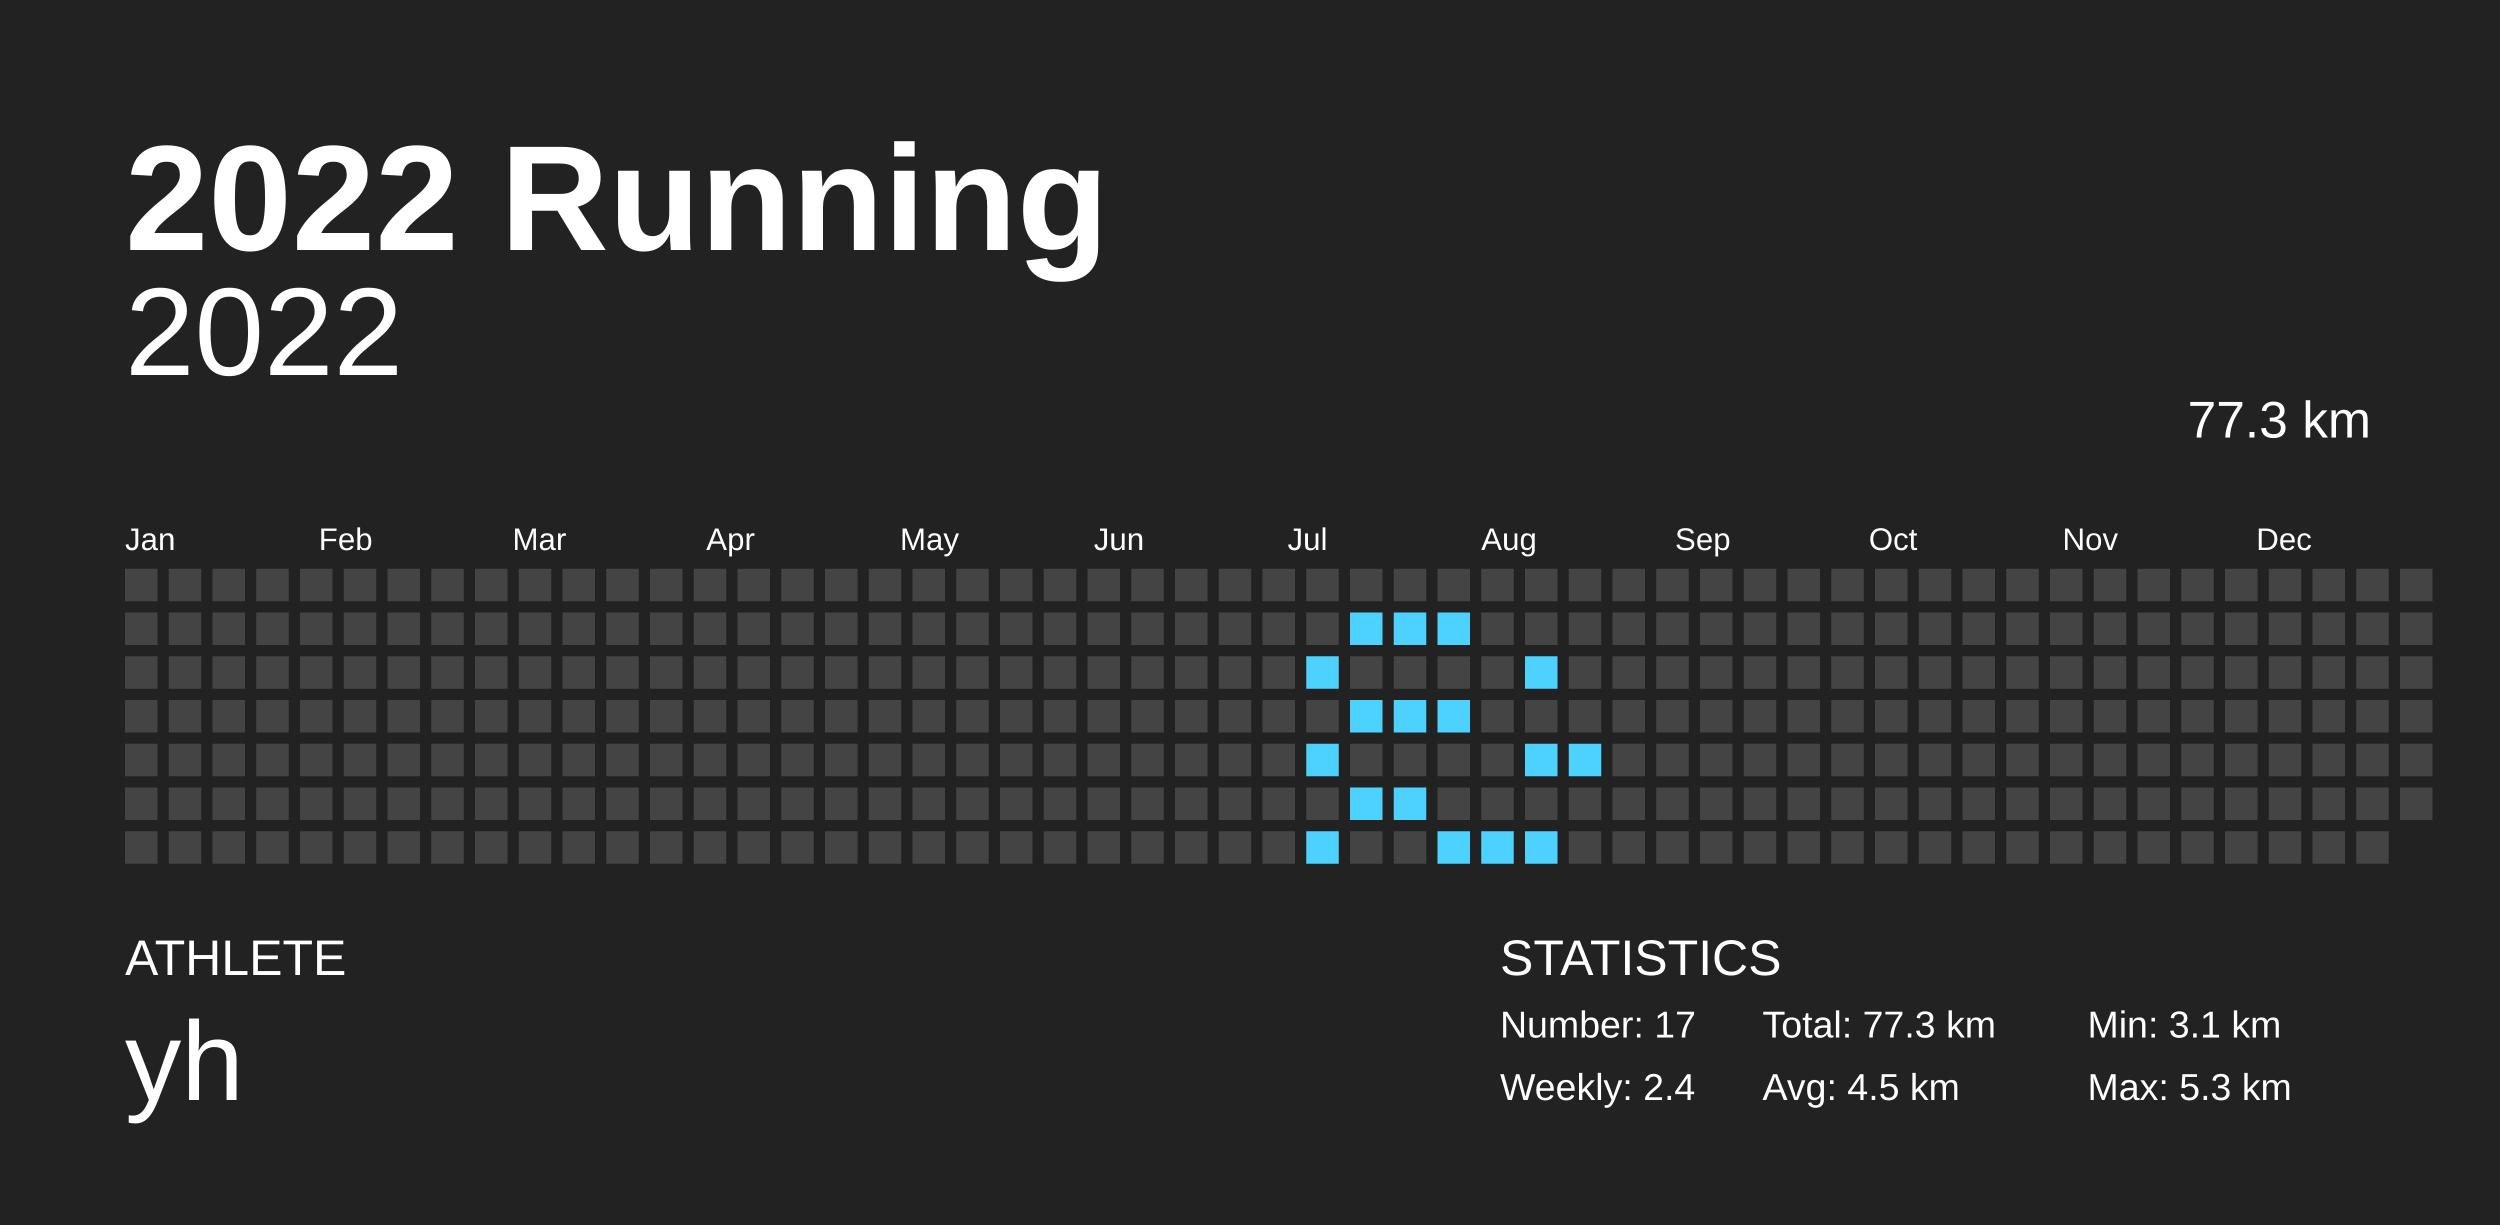
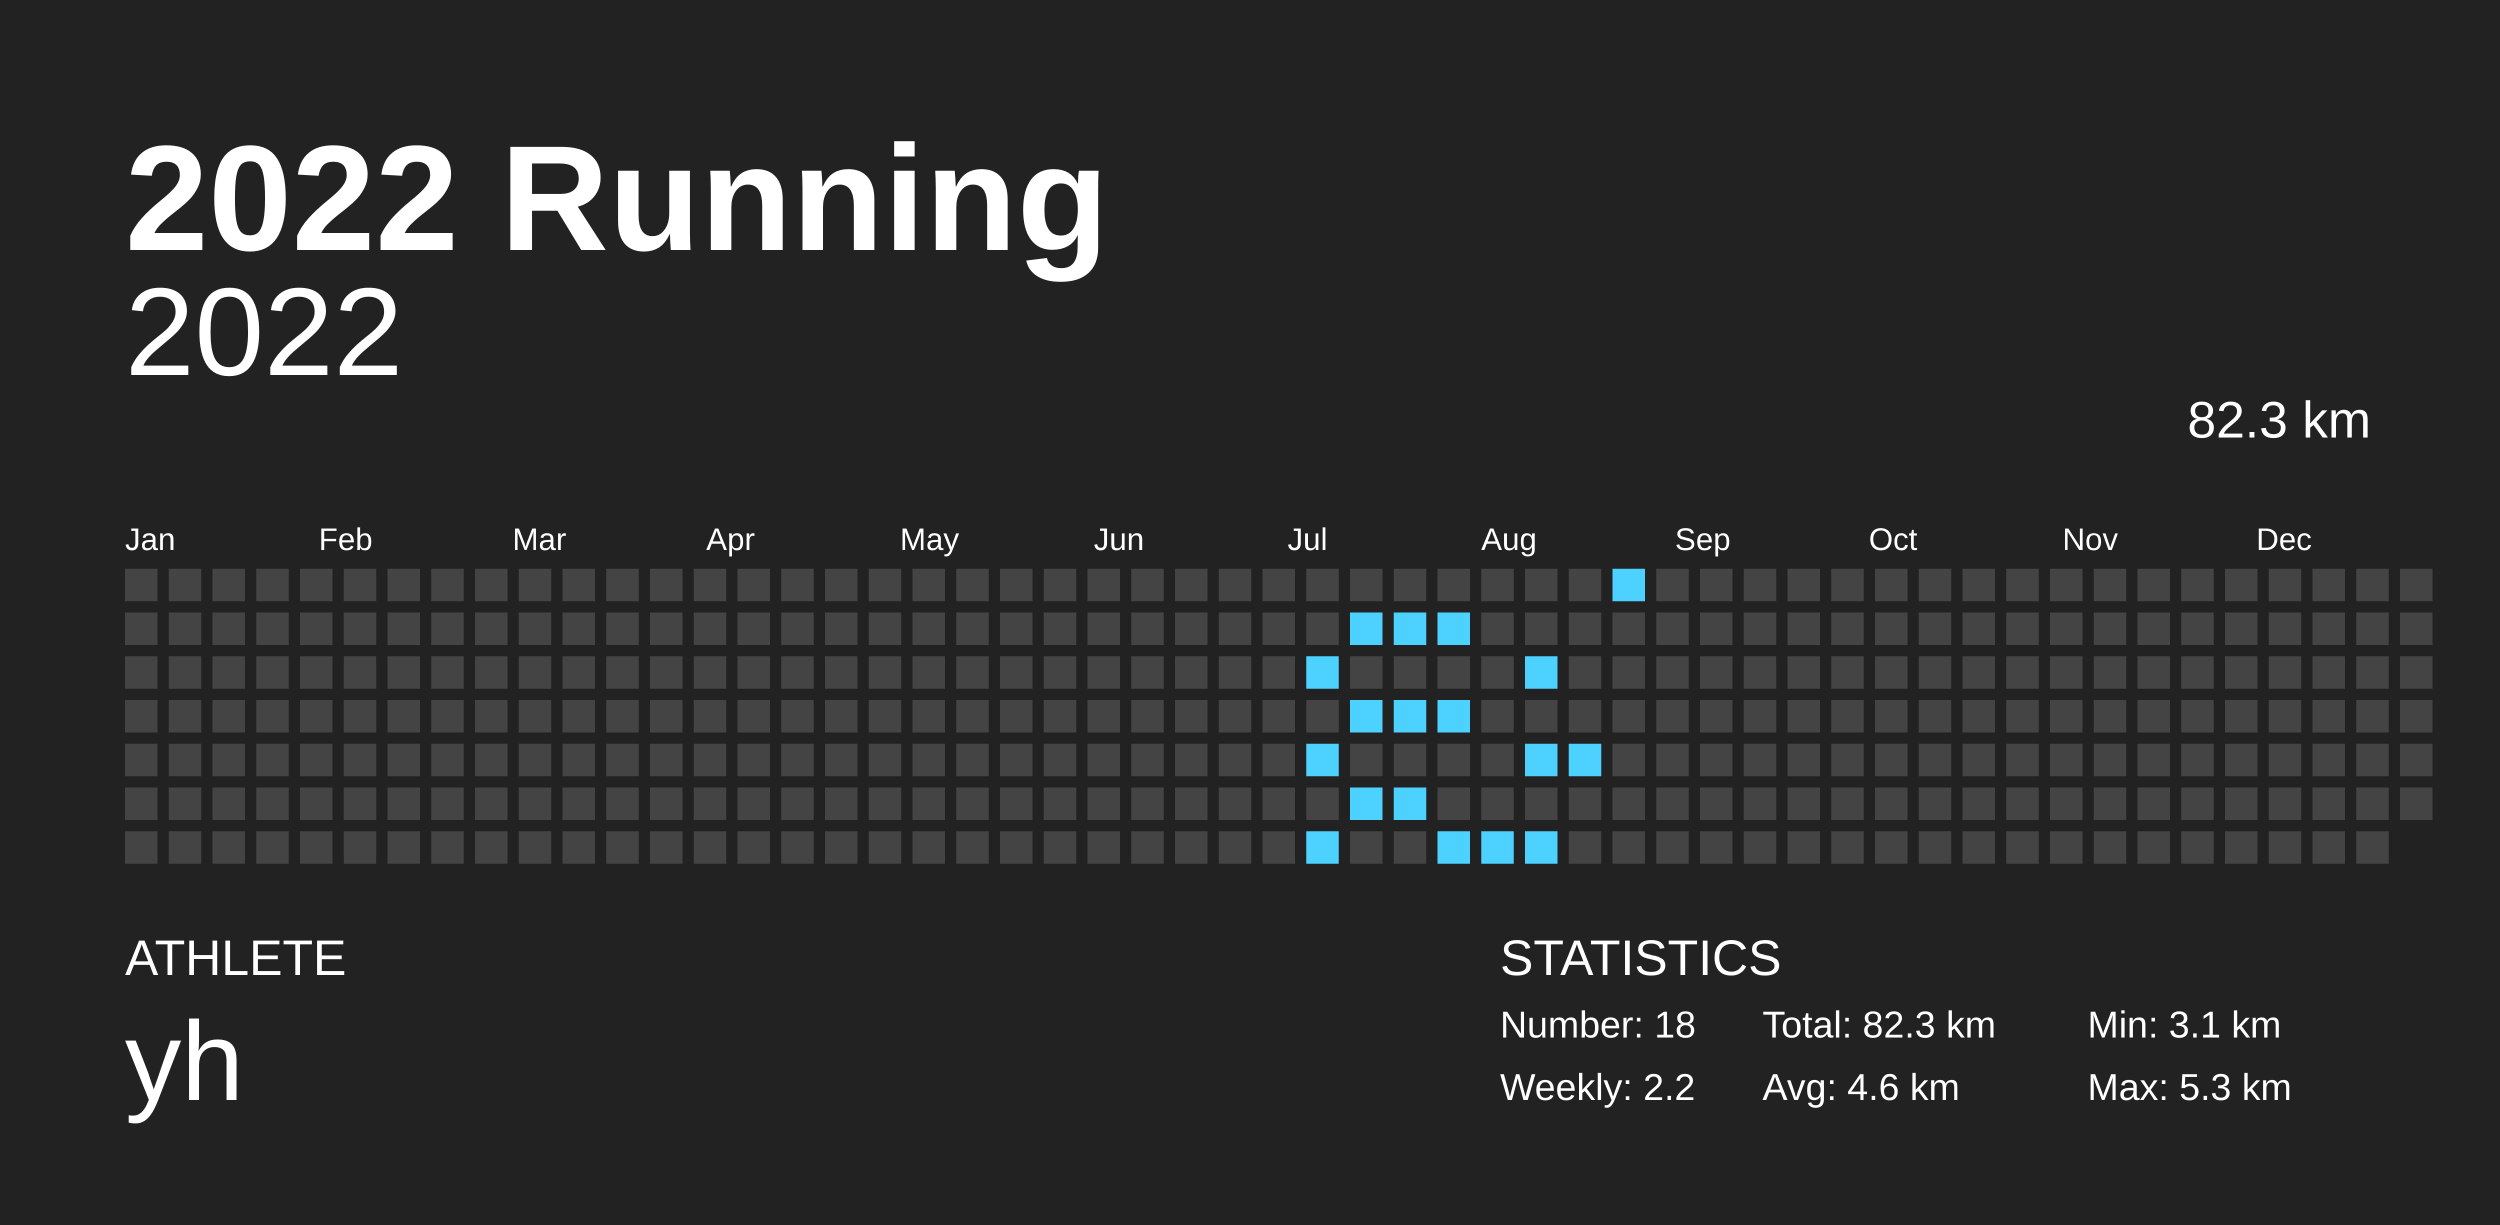
<svg xmlns="http://www.w3.org/2000/svg" baseProfile="full" height="98mm" version="1.1" viewBox="0,0,200,98" width="200mm">
  <defs />
  <rect fill="#222222" height="98" width="200" x="0" y="0" />
  <text fill="#FFFFFF" style="font-size:12px; font-family:Arial; font-weight:bold;" x="10" y="20">2022 Running</text>
  <text fill="#FFFFFF" style="font-size:4px; font-family:Arial" x="10" y="78">ATHLETE</text>
  <text fill="#FFFFFF" style="font-size:9px; font-family:Arial" x="10" y="88">yh</text>
  <text fill="#FFFFFF" style="font-size:4px; font-family:Arial" x="120" y="78">STATISTICS</text>
-   <text fill="#FFFFFF" style="font-size:3px; font-family:Arial" x="120" y="83">Number: 17</text>
-   <text fill="#FFFFFF" style="font-size:3px; font-family:Arial" x="120" y="88">Weekly: 2.4</text>
-   <text fill="#FFFFFF" style="font-size:3px; font-family:Arial" x="141" y="83">Total: 77.3 km</text>
-   <text fill="#FFFFFF" style="font-size:3px; font-family:Arial" x="141" y="88">Avg: 4.5 km</text>
+   <text fill="#FFFFFF" style="font-size:3px; font-family:Arial" x="120" y="83">Number: 18</text>
+   <text fill="#FFFFFF" style="font-size:3px; font-family:Arial" x="120" y="88">Weekly: 2.2</text>
+   <text fill="#FFFFFF" style="font-size:3px; font-family:Arial" x="141" y="83">Total: 82.3 km</text>
+   <text fill="#FFFFFF" style="font-size:3px; font-family:Arial" x="141" y="88">Avg: 4.6 km</text>
  <text fill="#FFFFFF" style="font-size:3px; font-family:Arial" x="167" y="83">Min: 3.1 km</text>
  <text fill="#FFFFFF" style="font-size:3px; font-family:Arial" x="167" y="88">Max: 5.3 km</text>
  <text alignment-baseline="hanging" fill="#FFFFFF" style="font-size:10.0px; font-family:Arial;" x="10" y="30">2022</text>
-   <text alignment-baseline="hanging" fill="#FFFFFF" style="font-size:4.125px; font-family:Arial;" x="175" y="35">77.3 km</text>
+   <text alignment-baseline="hanging" fill="#FFFFFF" style="font-size:4.125px; font-family:Arial;" x="175" y="35">82.3 km</text>
  <text fill="#FFFFFF" style="font-size:2.5px; font-family:Arial" x="10.0" y="44">Jan</text>
  <text fill="#FFFFFF" style="font-size:2.5px; font-family:Arial" x="25.5" y="44">Feb</text>
  <text fill="#FFFFFF" style="font-size:2.5px; font-family:Arial" x="41.0" y="44">Mar</text>
  <text fill="#FFFFFF" style="font-size:2.5px; font-family:Arial" x="56.5" y="44">Apr</text>
  <text fill="#FFFFFF" style="font-size:2.5px; font-family:Arial" x="72.0" y="44">May</text>
  <text fill="#FFFFFF" style="font-size:2.5px; font-family:Arial" x="87.5" y="44">Jun</text>
  <text fill="#FFFFFF" style="font-size:2.5px; font-family:Arial" x="103.0" y="44">Jul</text>
  <text fill="#FFFFFF" style="font-size:2.5px; font-family:Arial" x="118.5" y="44">Aug</text>
  <text fill="#FFFFFF" style="font-size:2.5px; font-family:Arial" x="134.0" y="44">Sep</text>
  <text fill="#FFFFFF" style="font-size:2.5px; font-family:Arial" x="149.5" y="44">Oct</text>
  <text fill="#FFFFFF" style="font-size:2.5px; font-family:Arial" x="165.0" y="44">Nov</text>
  <text fill="#FFFFFF" style="font-size:2.5px; font-family:Arial" x="180.5" y="44">Dec</text>
  <rect fill="#444444" height="2.6" width="2.6" x="10.0" y="45.5" />
  <rect fill="#444444" height="2.6" width="2.6" x="10.0" y="49.0" />
  <rect fill="#444444" height="2.6" width="2.6" x="10.0" y="52.5" />
  <rect fill="#444444" height="2.6" width="2.6" x="10.0" y="56.0" />
  <rect fill="#444444" height="2.6" width="2.6" x="10.0" y="59.5" />
  <rect fill="#444444" height="2.6" width="2.6" x="10.0" y="63.0" />
  <rect fill="#444444" height="2.6" width="2.6" x="10.0" y="66.5" />
  <rect fill="#444444" height="2.6" width="2.6" x="13.5" y="45.5" />
  <rect fill="#444444" height="2.6" width="2.6" x="13.5" y="49.0" />
  <rect fill="#444444" height="2.6" width="2.6" x="13.5" y="52.5" />
  <rect fill="#444444" height="2.6" width="2.6" x="13.5" y="56.0" />
  <rect fill="#444444" height="2.6" width="2.6" x="13.5" y="59.5" />
  <rect fill="#444444" height="2.6" width="2.6" x="13.5" y="63.0" />
  <rect fill="#444444" height="2.6" width="2.6" x="13.5" y="66.5" />
  <rect fill="#444444" height="2.6" width="2.6" x="17.0" y="45.5" />
  <rect fill="#444444" height="2.6" width="2.6" x="17.0" y="49.0" />
  <rect fill="#444444" height="2.6" width="2.6" x="17.0" y="52.5" />
  <rect fill="#444444" height="2.6" width="2.6" x="17.0" y="56.0" />
  <rect fill="#444444" height="2.6" width="2.6" x="17.0" y="59.5" />
  <rect fill="#444444" height="2.6" width="2.6" x="17.0" y="63.0" />
  <rect fill="#444444" height="2.6" width="2.6" x="17.0" y="66.5" />
  <rect fill="#444444" height="2.6" width="2.6" x="20.5" y="45.5" />
  <rect fill="#444444" height="2.6" width="2.6" x="20.5" y="49.0" />
  <rect fill="#444444" height="2.6" width="2.6" x="20.5" y="52.5" />
  <rect fill="#444444" height="2.6" width="2.6" x="20.5" y="56.0" />
  <rect fill="#444444" height="2.6" width="2.6" x="20.5" y="59.5" />
  <rect fill="#444444" height="2.6" width="2.6" x="20.5" y="63.0" />
  <rect fill="#444444" height="2.6" width="2.6" x="20.5" y="66.5" />
  <rect fill="#444444" height="2.6" width="2.6" x="24.0" y="45.5" />
  <rect fill="#444444" height="2.6" width="2.6" x="24.0" y="49.0" />
  <rect fill="#444444" height="2.6" width="2.6" x="24.0" y="52.5" />
  <rect fill="#444444" height="2.6" width="2.6" x="24.0" y="56.0" />
  <rect fill="#444444" height="2.6" width="2.6" x="24.0" y="59.5" />
  <rect fill="#444444" height="2.6" width="2.6" x="24.0" y="63.0" />
  <rect fill="#444444" height="2.6" width="2.6" x="24.0" y="66.5" />
  <rect fill="#444444" height="2.6" width="2.6" x="27.5" y="45.5" />
  <rect fill="#444444" height="2.6" width="2.6" x="27.5" y="49.0" />
  <rect fill="#444444" height="2.6" width="2.6" x="27.5" y="52.5" />
  <rect fill="#444444" height="2.6" width="2.6" x="27.5" y="56.0" />
  <rect fill="#444444" height="2.6" width="2.6" x="27.5" y="59.5" />
  <rect fill="#444444" height="2.6" width="2.6" x="27.5" y="63.0" />
  <rect fill="#444444" height="2.6" width="2.6" x="27.5" y="66.5" />
  <rect fill="#444444" height="2.6" width="2.6" x="31.0" y="45.5" />
  <rect fill="#444444" height="2.6" width="2.6" x="31.0" y="49.0" />
  <rect fill="#444444" height="2.6" width="2.6" x="31.0" y="52.5" />
  <rect fill="#444444" height="2.6" width="2.6" x="31.0" y="56.0" />
  <rect fill="#444444" height="2.6" width="2.6" x="31.0" y="59.5" />
  <rect fill="#444444" height="2.6" width="2.6" x="31.0" y="63.0" />
  <rect fill="#444444" height="2.6" width="2.6" x="31.0" y="66.5" />
  <rect fill="#444444" height="2.6" width="2.6" x="34.5" y="45.5" />
  <rect fill="#444444" height="2.6" width="2.6" x="34.5" y="49.0" />
  <rect fill="#444444" height="2.6" width="2.6" x="34.5" y="52.5" />
  <rect fill="#444444" height="2.6" width="2.6" x="34.5" y="56.0" />
  <rect fill="#444444" height="2.6" width="2.6" x="34.5" y="59.5" />
  <rect fill="#444444" height="2.6" width="2.6" x="34.5" y="63.0" />
  <rect fill="#444444" height="2.6" width="2.6" x="34.5" y="66.5" />
  <rect fill="#444444" height="2.6" width="2.6" x="38.0" y="45.5" />
  <rect fill="#444444" height="2.6" width="2.6" x="38.0" y="49.0" />
  <rect fill="#444444" height="2.6" width="2.6" x="38.0" y="52.5" />
  <rect fill="#444444" height="2.6" width="2.6" x="38.0" y="56.0" />
  <rect fill="#444444" height="2.6" width="2.6" x="38.0" y="59.5" />
  <rect fill="#444444" height="2.6" width="2.6" x="38.0" y="63.0" />
  <rect fill="#444444" height="2.6" width="2.6" x="38.0" y="66.5" />
  <rect fill="#444444" height="2.6" width="2.6" x="41.5" y="45.5" />
  <rect fill="#444444" height="2.6" width="2.6" x="41.5" y="49.0" />
  <rect fill="#444444" height="2.6" width="2.6" x="41.5" y="52.5" />
  <rect fill="#444444" height="2.6" width="2.6" x="41.5" y="56.0" />
  <rect fill="#444444" height="2.6" width="2.6" x="41.5" y="59.5" />
  <rect fill="#444444" height="2.6" width="2.6" x="41.5" y="63.0" />
  <rect fill="#444444" height="2.6" width="2.6" x="41.5" y="66.5" />
  <rect fill="#444444" height="2.6" width="2.6" x="45.0" y="45.5" />
  <rect fill="#444444" height="2.6" width="2.6" x="45.0" y="49.0" />
  <rect fill="#444444" height="2.6" width="2.6" x="45.0" y="52.5" />
  <rect fill="#444444" height="2.6" width="2.6" x="45.0" y="56.0" />
  <rect fill="#444444" height="2.6" width="2.6" x="45.0" y="59.5" />
  <rect fill="#444444" height="2.6" width="2.6" x="45.0" y="63.0" />
  <rect fill="#444444" height="2.6" width="2.6" x="45.0" y="66.5" />
  <rect fill="#444444" height="2.6" width="2.6" x="48.5" y="45.5" />
  <rect fill="#444444" height="2.6" width="2.6" x="48.5" y="49.0" />
  <rect fill="#444444" height="2.6" width="2.6" x="48.5" y="52.5" />
  <rect fill="#444444" height="2.6" width="2.6" x="48.5" y="56.0" />
  <rect fill="#444444" height="2.6" width="2.6" x="48.5" y="59.5" />
  <rect fill="#444444" height="2.6" width="2.6" x="48.5" y="63.0" />
  <rect fill="#444444" height="2.6" width="2.6" x="48.5" y="66.5" />
  <rect fill="#444444" height="2.6" width="2.6" x="52.0" y="45.5" />
  <rect fill="#444444" height="2.6" width="2.6" x="52.0" y="49.0" />
  <rect fill="#444444" height="2.6" width="2.6" x="52.0" y="52.5" />
  <rect fill="#444444" height="2.6" width="2.6" x="52.0" y="56.0" />
  <rect fill="#444444" height="2.6" width="2.6" x="52.0" y="59.5" />
  <rect fill="#444444" height="2.6" width="2.6" x="52.0" y="63.0" />
  <rect fill="#444444" height="2.6" width="2.6" x="52.0" y="66.5" />
  <rect fill="#444444" height="2.6" width="2.6" x="55.5" y="45.5" />
  <rect fill="#444444" height="2.6" width="2.6" x="55.5" y="49.0" />
  <rect fill="#444444" height="2.6" width="2.6" x="55.5" y="52.5" />
  <rect fill="#444444" height="2.6" width="2.6" x="55.5" y="56.0" />
  <rect fill="#444444" height="2.6" width="2.6" x="55.5" y="59.5" />
  <rect fill="#444444" height="2.6" width="2.6" x="55.5" y="63.0" />
  <rect fill="#444444" height="2.6" width="2.6" x="55.5" y="66.5" />
  <rect fill="#444444" height="2.6" width="2.6" x="59.0" y="45.5" />
  <rect fill="#444444" height="2.6" width="2.6" x="59.0" y="49.0" />
  <rect fill="#444444" height="2.6" width="2.6" x="59.0" y="52.5" />
  <rect fill="#444444" height="2.6" width="2.6" x="59.0" y="56.0" />
  <rect fill="#444444" height="2.6" width="2.6" x="59.0" y="59.5" />
  <rect fill="#444444" height="2.6" width="2.6" x="59.0" y="63.0" />
  <rect fill="#444444" height="2.6" width="2.6" x="59.0" y="66.5" />
  <rect fill="#444444" height="2.6" width="2.6" x="62.5" y="45.5" />
  <rect fill="#444444" height="2.6" width="2.6" x="62.5" y="49.0" />
  <rect fill="#444444" height="2.6" width="2.6" x="62.5" y="52.5" />
  <rect fill="#444444" height="2.6" width="2.6" x="62.5" y="56.0" />
  <rect fill="#444444" height="2.6" width="2.6" x="62.5" y="59.5" />
  <rect fill="#444444" height="2.6" width="2.6" x="62.5" y="63.0" />
  <rect fill="#444444" height="2.6" width="2.6" x="62.5" y="66.5" />
  <rect fill="#444444" height="2.6" width="2.6" x="66.0" y="45.5" />
  <rect fill="#444444" height="2.6" width="2.6" x="66.0" y="49.0" />
  <rect fill="#444444" height="2.6" width="2.6" x="66.0" y="52.5" />
  <rect fill="#444444" height="2.6" width="2.6" x="66.0" y="56.0" />
  <rect fill="#444444" height="2.6" width="2.6" x="66.0" y="59.5" />
  <rect fill="#444444" height="2.6" width="2.6" x="66.0" y="63.0" />
  <rect fill="#444444" height="2.6" width="2.6" x="66.0" y="66.5" />
  <rect fill="#444444" height="2.6" width="2.6" x="69.5" y="45.5" />
  <rect fill="#444444" height="2.6" width="2.6" x="69.5" y="49.0" />
  <rect fill="#444444" height="2.6" width="2.6" x="69.5" y="52.5" />
  <rect fill="#444444" height="2.6" width="2.6" x="69.5" y="56.0" />
  <rect fill="#444444" height="2.6" width="2.6" x="69.5" y="59.5" />
  <rect fill="#444444" height="2.6" width="2.6" x="69.5" y="63.0" />
  <rect fill="#444444" height="2.6" width="2.6" x="69.5" y="66.5" />
  <rect fill="#444444" height="2.6" width="2.6" x="73.0" y="45.5" />
  <rect fill="#444444" height="2.6" width="2.6" x="73.0" y="49.0" />
  <rect fill="#444444" height="2.6" width="2.6" x="73.0" y="52.5" />
  <rect fill="#444444" height="2.6" width="2.6" x="73.0" y="56.0" />
  <rect fill="#444444" height="2.6" width="2.6" x="73.0" y="59.5" />
  <rect fill="#444444" height="2.6" width="2.6" x="73.0" y="63.0" />
  <rect fill="#444444" height="2.6" width="2.6" x="73.0" y="66.5" />
  <rect fill="#444444" height="2.6" width="2.6" x="76.5" y="45.5" />
  <rect fill="#444444" height="2.6" width="2.6" x="76.5" y="49.0" />
  <rect fill="#444444" height="2.6" width="2.6" x="76.5" y="52.5" />
  <rect fill="#444444" height="2.6" width="2.6" x="76.5" y="56.0" />
  <rect fill="#444444" height="2.6" width="2.6" x="76.5" y="59.5" />
  <rect fill="#444444" height="2.6" width="2.6" x="76.5" y="63.0" />
  <rect fill="#444444" height="2.6" width="2.6" x="76.5" y="66.5" />
  <rect fill="#444444" height="2.6" width="2.6" x="80.0" y="45.5" />
  <rect fill="#444444" height="2.6" width="2.6" x="80.0" y="49.0" />
  <rect fill="#444444" height="2.6" width="2.6" x="80.0" y="52.5" />
  <rect fill="#444444" height="2.6" width="2.6" x="80.0" y="56.0" />
  <rect fill="#444444" height="2.6" width="2.6" x="80.0" y="59.5" />
  <rect fill="#444444" height="2.6" width="2.6" x="80.0" y="63.0" />
  <rect fill="#444444" height="2.6" width="2.6" x="80.0" y="66.5" />
  <rect fill="#444444" height="2.6" width="2.6" x="83.5" y="45.5" />
  <rect fill="#444444" height="2.6" width="2.6" x="83.5" y="49.0" />
  <rect fill="#444444" height="2.6" width="2.6" x="83.5" y="52.5" />
  <rect fill="#444444" height="2.6" width="2.6" x="83.5" y="56.0" />
  <rect fill="#444444" height="2.6" width="2.6" x="83.5" y="59.5" />
  <rect fill="#444444" height="2.6" width="2.6" x="83.5" y="63.0" />
  <rect fill="#444444" height="2.6" width="2.6" x="83.5" y="66.5" />
  <rect fill="#444444" height="2.6" width="2.6" x="87.0" y="45.5" />
  <rect fill="#444444" height="2.6" width="2.6" x="87.0" y="49.0" />
  <rect fill="#444444" height="2.6" width="2.6" x="87.0" y="52.5" />
  <rect fill="#444444" height="2.6" width="2.6" x="87.0" y="56.0" />
  <rect fill="#444444" height="2.6" width="2.6" x="87.0" y="59.5" />
  <rect fill="#444444" height="2.6" width="2.6" x="87.0" y="63.0" />
  <rect fill="#444444" height="2.6" width="2.6" x="87.0" y="66.5" />
  <rect fill="#444444" height="2.6" width="2.6" x="90.5" y="45.5" />
  <rect fill="#444444" height="2.6" width="2.6" x="90.5" y="49.0" />
  <rect fill="#444444" height="2.6" width="2.6" x="90.5" y="52.5" />
  <rect fill="#444444" height="2.6" width="2.6" x="90.5" y="56.0" />
  <rect fill="#444444" height="2.6" width="2.6" x="90.5" y="59.5" />
  <rect fill="#444444" height="2.6" width="2.6" x="90.5" y="63.0" />
  <rect fill="#444444" height="2.6" width="2.6" x="90.5" y="66.5" />
  <rect fill="#444444" height="2.6" width="2.6" x="94.0" y="45.5" />
  <rect fill="#444444" height="2.6" width="2.6" x="94.0" y="49.0" />
  <rect fill="#444444" height="2.6" width="2.6" x="94.0" y="52.5" />
  <rect fill="#444444" height="2.6" width="2.6" x="94.0" y="56.0" />
  <rect fill="#444444" height="2.6" width="2.6" x="94.0" y="59.5" />
  <rect fill="#444444" height="2.6" width="2.6" x="94.0" y="63.0" />
  <rect fill="#444444" height="2.6" width="2.6" x="94.0" y="66.5" />
  <rect fill="#444444" height="2.6" width="2.6" x="97.5" y="45.5" />
  <rect fill="#444444" height="2.6" width="2.6" x="97.5" y="49.0" />
  <rect fill="#444444" height="2.6" width="2.6" x="97.5" y="52.5" />
  <rect fill="#444444" height="2.6" width="2.6" x="97.5" y="56.0" />
  <rect fill="#444444" height="2.6" width="2.6" x="97.5" y="59.5" />
  <rect fill="#444444" height="2.6" width="2.6" x="97.5" y="63.0" />
  <rect fill="#444444" height="2.6" width="2.6" x="97.5" y="66.5" />
  <rect fill="#444444" height="2.6" width="2.6" x="101.0" y="45.5" />
  <rect fill="#444444" height="2.6" width="2.6" x="101.0" y="49.0" />
  <rect fill="#444444" height="2.6" width="2.6" x="101.0" y="52.5" />
  <rect fill="#444444" height="2.6" width="2.6" x="101.0" y="56.0" />
  <rect fill="#444444" height="2.6" width="2.6" x="101.0" y="59.5" />
  <rect fill="#444444" height="2.6" width="2.6" x="101.0" y="63.0" />
  <rect fill="#444444" height="2.6" width="2.6" x="101.0" y="66.5" />
  <rect fill="#444444" height="2.6" width="2.6" x="104.5" y="45.5" />
  <rect fill="#444444" height="2.6" width="2.6" x="104.5" y="49.0" />
  <rect fill="#4dd2ff" height="2.6" width="2.6" x="104.5" y="52.5" />
  <rect fill="#444444" height="2.6" width="2.6" x="104.5" y="56.0" />
  <rect fill="#4dd2ff" height="2.6" width="2.6" x="104.5" y="59.5" />
  <rect fill="#444444" height="2.6" width="2.6" x="104.5" y="63.0" />
  <rect fill="#4dd2ff" height="2.6" width="2.6" x="104.5" y="66.5" />
  <rect fill="#444444" height="2.6" width="2.6" x="108.0" y="45.5" />
  <rect fill="#4dd2ff" height="2.6" width="2.6" x="108.0" y="49.0" />
  <rect fill="#444444" height="2.6" width="2.6" x="108.0" y="52.5" />
  <rect fill="#4dd2ff" height="2.6" width="2.6" x="108.0" y="56.0" />
  <rect fill="#444444" height="2.6" width="2.6" x="108.0" y="59.5" />
  <rect fill="#4dd2ff" height="2.6" width="2.6" x="108.0" y="63.0" />
  <rect fill="#444444" height="2.6" width="2.6" x="108.0" y="66.5" />
  <rect fill="#444444" height="2.6" width="2.6" x="111.5" y="45.5" />
  <rect fill="#4dd2ff" height="2.6" width="2.6" x="111.5" y="49.0" />
  <rect fill="#444444" height="2.6" width="2.6" x="111.5" y="52.5" />
  <rect fill="#4dd2ff" height="2.6" width="2.6" x="111.5" y="56.0" />
  <rect fill="#444444" height="2.6" width="2.6" x="111.5" y="59.5" />
  <rect fill="#4dd2ff" height="2.6" width="2.6" x="111.5" y="63.0" />
  <rect fill="#444444" height="2.6" width="2.6" x="111.5" y="66.5" />
  <rect fill="#444444" height="2.6" width="2.6" x="115.0" y="45.5" />
  <rect fill="#4dd2ff" height="2.6" width="2.6" x="115.0" y="49.0" />
  <rect fill="#444444" height="2.6" width="2.6" x="115.0" y="52.5" />
  <rect fill="#4dd2ff" height="2.6" width="2.6" x="115.0" y="56.0" />
  <rect fill="#444444" height="2.6" width="2.6" x="115.0" y="59.5" />
  <rect fill="#444444" height="2.6" width="2.6" x="115.0" y="63.0" />
  <rect fill="#4dd2ff" height="2.6" width="2.6" x="115.0" y="66.5" />
  <rect fill="#444444" height="2.6" width="2.6" x="118.5" y="45.5" />
  <rect fill="#444444" height="2.6" width="2.6" x="118.5" y="49.0" />
  <rect fill="#444444" height="2.6" width="2.6" x="118.5" y="52.5" />
  <rect fill="#444444" height="2.6" width="2.6" x="118.5" y="56.0" />
  <rect fill="#444444" height="2.6" width="2.6" x="118.5" y="59.5" />
  <rect fill="#444444" height="2.6" width="2.6" x="118.5" y="63.0" />
  <rect fill="#4dd2ff" height="2.6" width="2.6" x="118.5" y="66.5" />
  <rect fill="#444444" height="2.6" width="2.6" x="122.0" y="45.5" />
  <rect fill="#444444" height="2.6" width="2.6" x="122.0" y="49.0" />
  <rect fill="#4dd2ff" height="2.6" width="2.6" x="122.0" y="52.5" />
  <rect fill="#444444" height="2.6" width="2.6" x="122.0" y="56.0" />
  <rect fill="#4dd2ff" height="2.6" width="2.6" x="122.0" y="59.5" />
  <rect fill="#444444" height="2.6" width="2.6" x="122.0" y="63.0" />
  <rect fill="#4dd2ff" height="2.6" width="2.6" x="122.0" y="66.5" />
  <rect fill="#444444" height="2.6" width="2.6" x="125.5" y="45.5" />
  <rect fill="#444444" height="2.6" width="2.6" x="125.5" y="49.0" />
  <rect fill="#444444" height="2.6" width="2.6" x="125.5" y="52.5" />
  <rect fill="#444444" height="2.6" width="2.6" x="125.5" y="56.0" />
  <rect fill="#4dd2ff" height="2.6" width="2.6" x="125.5" y="59.5" />
  <rect fill="#444444" height="2.6" width="2.6" x="125.5" y="63.0" />
  <rect fill="#444444" height="2.6" width="2.6" x="125.5" y="66.5" />
-   <rect fill="#444444" height="2.6" width="2.6" x="129.0" y="45.5" />
+   <rect fill="#4dd2ff" height="2.6" width="2.6" x="129.0" y="45.5" />
  <rect fill="#444444" height="2.6" width="2.6" x="129.0" y="49.0" />
  <rect fill="#444444" height="2.6" width="2.6" x="129.0" y="52.5" />
  <rect fill="#444444" height="2.6" width="2.6" x="129.0" y="56.0" />
  <rect fill="#444444" height="2.6" width="2.6" x="129.0" y="59.5" />
  <rect fill="#444444" height="2.6" width="2.6" x="129.0" y="63.0" />
  <rect fill="#444444" height="2.6" width="2.6" x="129.0" y="66.5" />
  <rect fill="#444444" height="2.6" width="2.6" x="132.5" y="45.5" />
  <rect fill="#444444" height="2.6" width="2.6" x="132.5" y="49.0" />
  <rect fill="#444444" height="2.6" width="2.6" x="132.5" y="52.5" />
  <rect fill="#444444" height="2.6" width="2.6" x="132.5" y="56.0" />
  <rect fill="#444444" height="2.6" width="2.6" x="132.5" y="59.5" />
  <rect fill="#444444" height="2.6" width="2.6" x="132.5" y="63.0" />
  <rect fill="#444444" height="2.6" width="2.6" x="132.5" y="66.5" />
  <rect fill="#444444" height="2.6" width="2.6" x="136.0" y="45.5" />
  <rect fill="#444444" height="2.6" width="2.6" x="136.0" y="49.0" />
  <rect fill="#444444" height="2.6" width="2.6" x="136.0" y="52.5" />
  <rect fill="#444444" height="2.6" width="2.6" x="136.0" y="56.0" />
  <rect fill="#444444" height="2.6" width="2.6" x="136.0" y="59.5" />
  <rect fill="#444444" height="2.6" width="2.6" x="136.0" y="63.0" />
  <rect fill="#444444" height="2.6" width="2.6" x="136.0" y="66.5" />
  <rect fill="#444444" height="2.6" width="2.6" x="139.5" y="45.5" />
  <rect fill="#444444" height="2.6" width="2.6" x="139.5" y="49.0" />
  <rect fill="#444444" height="2.6" width="2.6" x="139.5" y="52.5" />
  <rect fill="#444444" height="2.6" width="2.6" x="139.5" y="56.0" />
  <rect fill="#444444" height="2.6" width="2.6" x="139.5" y="59.5" />
  <rect fill="#444444" height="2.6" width="2.6" x="139.5" y="63.0" />
  <rect fill="#444444" height="2.6" width="2.6" x="139.5" y="66.5" />
  <rect fill="#444444" height="2.6" width="2.6" x="143.0" y="45.5" />
  <rect fill="#444444" height="2.6" width="2.6" x="143.0" y="49.0" />
  <rect fill="#444444" height="2.6" width="2.6" x="143.0" y="52.5" />
  <rect fill="#444444" height="2.6" width="2.6" x="143.0" y="56.0" />
  <rect fill="#444444" height="2.6" width="2.6" x="143.0" y="59.5" />
  <rect fill="#444444" height="2.6" width="2.6" x="143.0" y="63.0" />
  <rect fill="#444444" height="2.6" width="2.6" x="143.0" y="66.5" />
  <rect fill="#444444" height="2.6" width="2.6" x="146.5" y="45.5" />
  <rect fill="#444444" height="2.6" width="2.6" x="146.5" y="49.0" />
  <rect fill="#444444" height="2.6" width="2.6" x="146.5" y="52.5" />
  <rect fill="#444444" height="2.6" width="2.6" x="146.5" y="56.0" />
  <rect fill="#444444" height="2.6" width="2.6" x="146.5" y="59.5" />
  <rect fill="#444444" height="2.6" width="2.6" x="146.5" y="63.0" />
  <rect fill="#444444" height="2.6" width="2.6" x="146.5" y="66.5" />
  <rect fill="#444444" height="2.6" width="2.6" x="150.0" y="45.5" />
  <rect fill="#444444" height="2.6" width="2.6" x="150.0" y="49.0" />
  <rect fill="#444444" height="2.6" width="2.6" x="150.0" y="52.5" />
  <rect fill="#444444" height="2.6" width="2.6" x="150.0" y="56.0" />
  <rect fill="#444444" height="2.6" width="2.6" x="150.0" y="59.5" />
  <rect fill="#444444" height="2.6" width="2.6" x="150.0" y="63.0" />
  <rect fill="#444444" height="2.6" width="2.6" x="150.0" y="66.5" />
  <rect fill="#444444" height="2.6" width="2.6" x="153.5" y="45.5" />
  <rect fill="#444444" height="2.6" width="2.6" x="153.5" y="49.0" />
  <rect fill="#444444" height="2.6" width="2.6" x="153.5" y="52.5" />
  <rect fill="#444444" height="2.6" width="2.6" x="153.5" y="56.0" />
  <rect fill="#444444" height="2.6" width="2.6" x="153.5" y="59.5" />
  <rect fill="#444444" height="2.6" width="2.6" x="153.5" y="63.0" />
  <rect fill="#444444" height="2.6" width="2.6" x="153.5" y="66.5" />
  <rect fill="#444444" height="2.6" width="2.6" x="157.0" y="45.5" />
  <rect fill="#444444" height="2.6" width="2.6" x="157.0" y="49.0" />
  <rect fill="#444444" height="2.6" width="2.6" x="157.0" y="52.5" />
  <rect fill="#444444" height="2.6" width="2.6" x="157.0" y="56.0" />
  <rect fill="#444444" height="2.6" width="2.6" x="157.0" y="59.5" />
  <rect fill="#444444" height="2.6" width="2.6" x="157.0" y="63.0" />
  <rect fill="#444444" height="2.6" width="2.6" x="157.0" y="66.5" />
  <rect fill="#444444" height="2.6" width="2.6" x="160.5" y="45.5" />
  <rect fill="#444444" height="2.6" width="2.6" x="160.5" y="49.0" />
  <rect fill="#444444" height="2.6" width="2.6" x="160.5" y="52.5" />
  <rect fill="#444444" height="2.6" width="2.6" x="160.5" y="56.0" />
  <rect fill="#444444" height="2.6" width="2.6" x="160.5" y="59.5" />
  <rect fill="#444444" height="2.6" width="2.6" x="160.5" y="63.0" />
  <rect fill="#444444" height="2.6" width="2.6" x="160.5" y="66.5" />
  <rect fill="#444444" height="2.6" width="2.6" x="164.0" y="45.5" />
  <rect fill="#444444" height="2.6" width="2.6" x="164.0" y="49.0" />
  <rect fill="#444444" height="2.6" width="2.6" x="164.0" y="52.5" />
  <rect fill="#444444" height="2.6" width="2.6" x="164.0" y="56.0" />
  <rect fill="#444444" height="2.6" width="2.6" x="164.0" y="59.5" />
  <rect fill="#444444" height="2.6" width="2.6" x="164.0" y="63.0" />
  <rect fill="#444444" height="2.6" width="2.6" x="164.0" y="66.5" />
  <rect fill="#444444" height="2.6" width="2.6" x="167.5" y="45.5" />
  <rect fill="#444444" height="2.6" width="2.6" x="167.5" y="49.0" />
  <rect fill="#444444" height="2.6" width="2.6" x="167.5" y="52.5" />
  <rect fill="#444444" height="2.6" width="2.6" x="167.5" y="56.0" />
  <rect fill="#444444" height="2.6" width="2.6" x="167.5" y="59.5" />
  <rect fill="#444444" height="2.6" width="2.6" x="167.5" y="63.0" />
  <rect fill="#444444" height="2.6" width="2.6" x="167.5" y="66.5" />
  <rect fill="#444444" height="2.6" width="2.6" x="171.0" y="45.5" />
  <rect fill="#444444" height="2.6" width="2.6" x="171.0" y="49.0" />
  <rect fill="#444444" height="2.6" width="2.6" x="171.0" y="52.5" />
  <rect fill="#444444" height="2.6" width="2.6" x="171.0" y="56.0" />
  <rect fill="#444444" height="2.6" width="2.6" x="171.0" y="59.5" />
  <rect fill="#444444" height="2.6" width="2.6" x="171.0" y="63.0" />
  <rect fill="#444444" height="2.6" width="2.6" x="171.0" y="66.5" />
  <rect fill="#444444" height="2.6" width="2.6" x="174.5" y="45.5" />
  <rect fill="#444444" height="2.6" width="2.6" x="174.5" y="49.0" />
  <rect fill="#444444" height="2.6" width="2.6" x="174.5" y="52.5" />
  <rect fill="#444444" height="2.6" width="2.6" x="174.5" y="56.0" />
  <rect fill="#444444" height="2.6" width="2.6" x="174.5" y="59.5" />
  <rect fill="#444444" height="2.6" width="2.6" x="174.5" y="63.0" />
  <rect fill="#444444" height="2.6" width="2.6" x="174.5" y="66.5" />
  <rect fill="#444444" height="2.6" width="2.6" x="178.0" y="45.5" />
  <rect fill="#444444" height="2.6" width="2.6" x="178.0" y="49.0" />
  <rect fill="#444444" height="2.6" width="2.6" x="178.0" y="52.5" />
  <rect fill="#444444" height="2.6" width="2.6" x="178.0" y="56.0" />
  <rect fill="#444444" height="2.6" width="2.6" x="178.0" y="59.5" />
  <rect fill="#444444" height="2.6" width="2.6" x="178.0" y="63.0" />
  <rect fill="#444444" height="2.6" width="2.6" x="178.0" y="66.5" />
  <rect fill="#444444" height="2.6" width="2.6" x="181.5" y="45.5" />
  <rect fill="#444444" height="2.6" width="2.6" x="181.5" y="49.0" />
  <rect fill="#444444" height="2.6" width="2.6" x="181.5" y="52.5" />
  <rect fill="#444444" height="2.6" width="2.6" x="181.5" y="56.0" />
  <rect fill="#444444" height="2.6" width="2.6" x="181.5" y="59.5" />
  <rect fill="#444444" height="2.6" width="2.6" x="181.5" y="63.0" />
  <rect fill="#444444" height="2.6" width="2.6" x="181.5" y="66.5" />
  <rect fill="#444444" height="2.6" width="2.6" x="185.0" y="45.5" />
  <rect fill="#444444" height="2.6" width="2.6" x="185.0" y="49.0" />
  <rect fill="#444444" height="2.6" width="2.6" x="185.0" y="52.5" />
  <rect fill="#444444" height="2.6" width="2.6" x="185.0" y="56.0" />
  <rect fill="#444444" height="2.6" width="2.6" x="185.0" y="59.5" />
  <rect fill="#444444" height="2.6" width="2.6" x="185.0" y="63.0" />
  <rect fill="#444444" height="2.6" width="2.6" x="185.0" y="66.5" />
  <rect fill="#444444" height="2.6" width="2.6" x="188.5" y="45.5" />
  <rect fill="#444444" height="2.6" width="2.6" x="188.5" y="49.0" />
  <rect fill="#444444" height="2.6" width="2.6" x="188.5" y="52.5" />
  <rect fill="#444444" height="2.6" width="2.6" x="188.5" y="56.0" />
  <rect fill="#444444" height="2.6" width="2.6" x="188.5" y="59.5" />
  <rect fill="#444444" height="2.6" width="2.6" x="188.5" y="63.0" />
  <rect fill="#444444" height="2.6" width="2.6" x="188.5" y="66.5" />
  <rect fill="#444444" height="2.6" width="2.6" x="192.0" y="45.5" />
  <rect fill="#444444" height="2.6" width="2.6" x="192.0" y="49.0" />
  <rect fill="#444444" height="2.6" width="2.6" x="192.0" y="52.5" />
  <rect fill="#444444" height="2.6" width="2.6" x="192.0" y="56.0" />
  <rect fill="#444444" height="2.6" width="2.6" x="192.0" y="59.5" />
  <rect fill="#444444" height="2.6" width="2.6" x="192.0" y="63.0" />
</svg>
